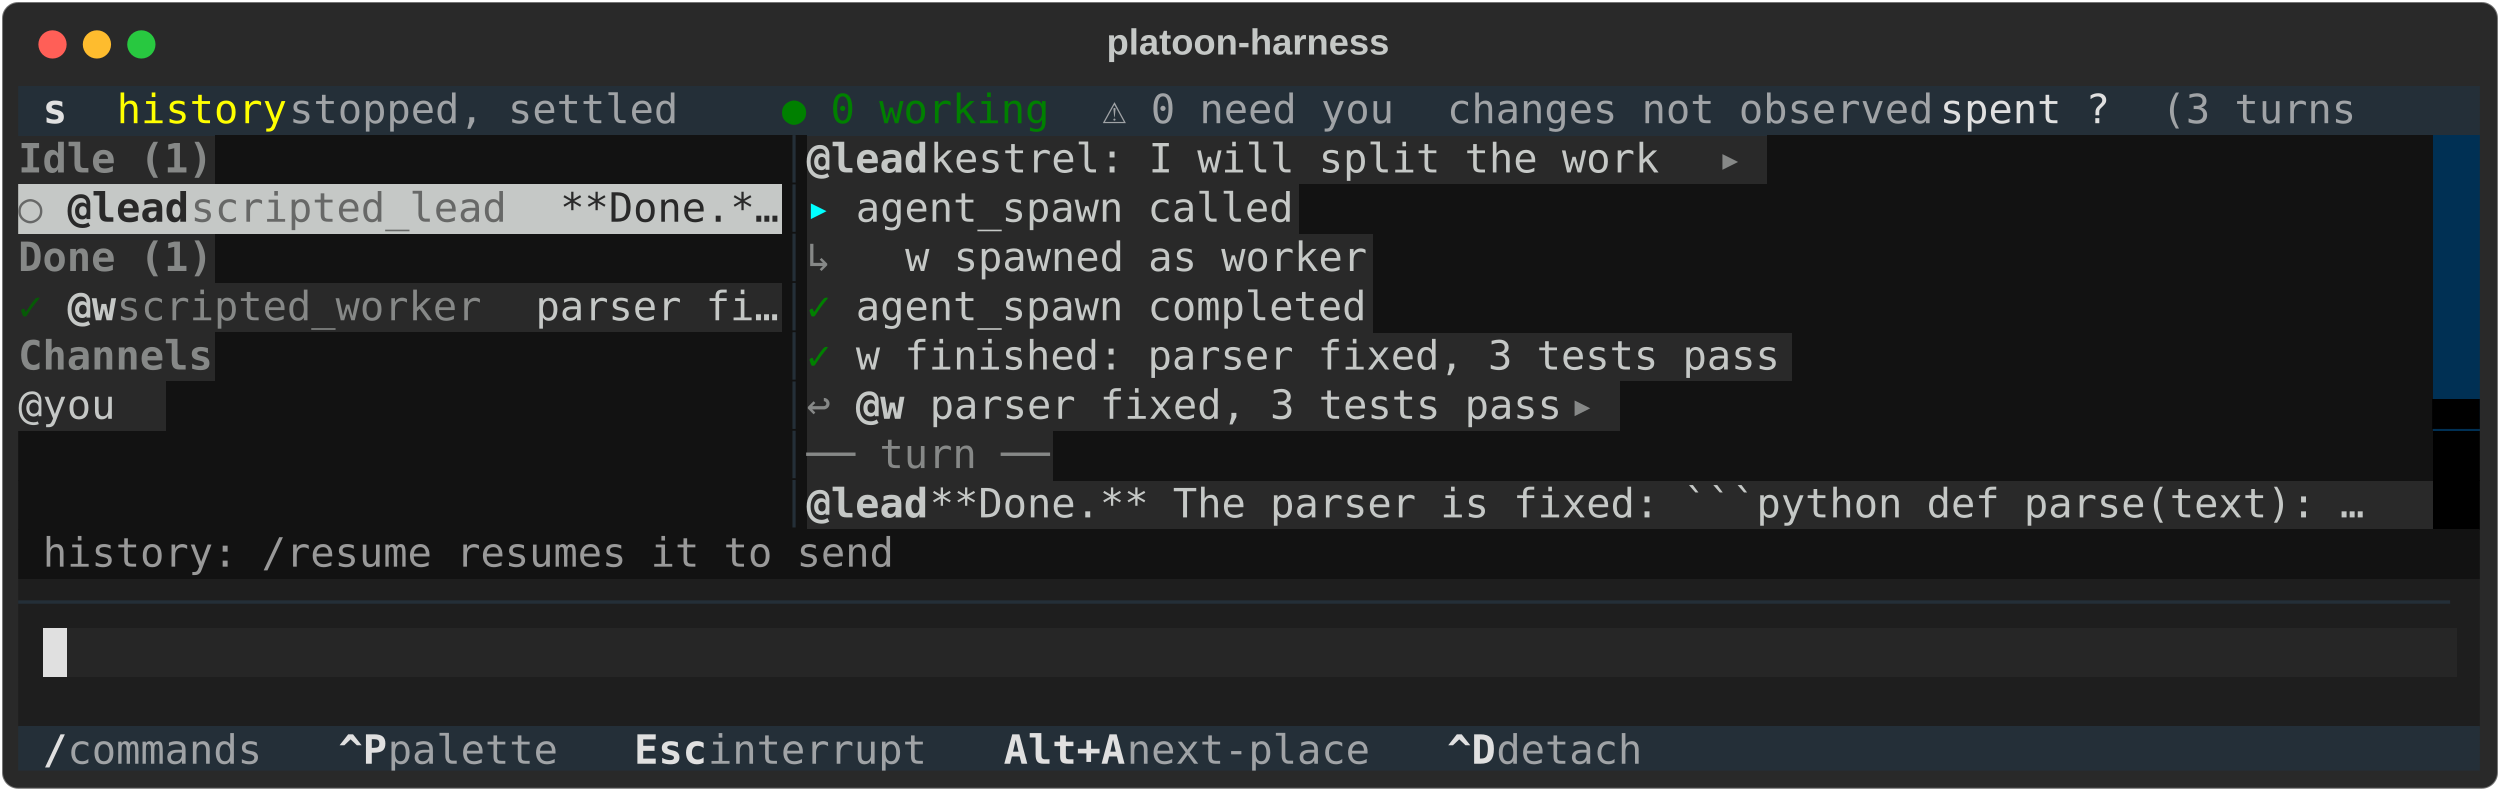
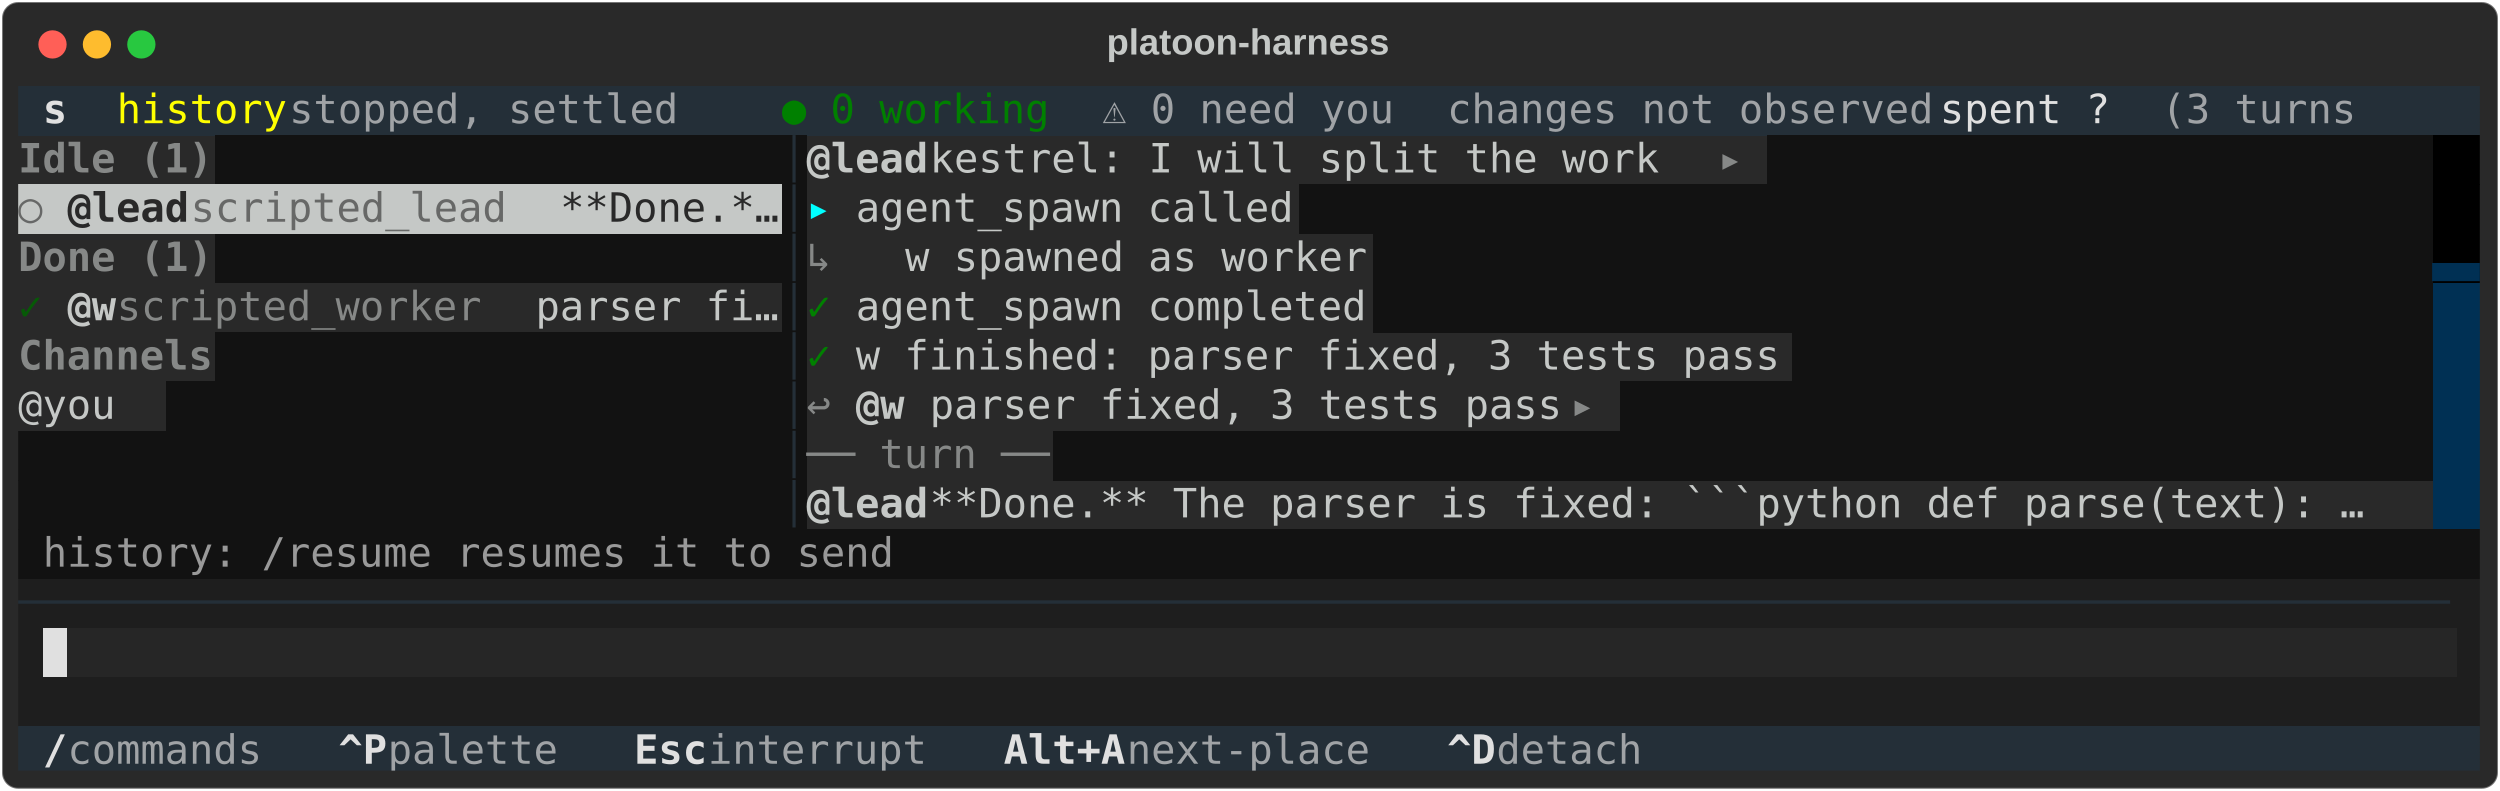
<svg xmlns="http://www.w3.org/2000/svg" class="rich-terminal" viewBox="0 0 1238 391.6">
  <style>

    @font-face {
        font-family: "Fira Code";
        src: local("FiraCode-Regular"),
                url("https://cdnjs.cloudflare.com/ajax/libs/firacode/6.2.0/woff2/FiraCode-Regular.woff2") format("woff2"),
                url("https://cdnjs.cloudflare.com/ajax/libs/firacode/6.2.0/woff/FiraCode-Regular.woff") format("woff");
        font-style: normal;
        font-weight: 400;
    }
    @font-face {
        font-family: "Fira Code";
        src: local("FiraCode-Bold"),
                url("https://cdnjs.cloudflare.com/ajax/libs/firacode/6.2.0/woff2/FiraCode-Bold.woff2") format("woff2"),
                url("https://cdnjs.cloudflare.com/ajax/libs/firacode/6.2.0/woff/FiraCode-Bold.woff") format("woff");
        font-style: bold;
        font-weight: 700;
    }

-     .terminal-206812773-matrix {
+     .terminal-2359800124-matrix {
        font-family: Fira Code, monospace;
        font-size: 20px;
        line-height: 24.4px;
        font-variant-east-asian: full-width;
    }

-     .terminal-206812773-title {
+     .terminal-2359800124-title {
        font-size: 18px;
        font-weight: bold;
        font-family: arial;
    }

-     .terminal-206812773-r1 { fill: #c5c8c6 }
- .terminal-206812773-r2 { fill: #e0e0e0;font-weight: bold }
- .terminal-206812773-r3 { fill: #e0e0e0 }
- .terminal-206812773-r4 { fill: #ffff00 }
- .terminal-206812773-r5 { fill: #a0a3a6 }
- .terminal-206812773-r6 { fill: #008000 }
- .terminal-206812773-r7 { fill: #868887;font-weight: bold }
- .terminal-206812773-r8 { fill: #242f38 }
- .terminal-206812773-r9 { fill: #c5c8c6;font-weight: bold }
- .terminal-206812773-r10 { fill: #868887 }
- .terminal-206812773-r11 { fill: #121212 }
- .terminal-206812773-r12 { fill: #676867 }
- .terminal-206812773-r13 { fill: #292929;font-weight: bold }
- .terminal-206812773-r14 { fill: #292929 }
- .terminal-206812773-r15 { fill: #00ffff }
- .terminal-206812773-r16 { fill: #065a06 }
- .terminal-206812773-r17 { fill: #000000 }
- .terminal-206812773-r18 { fill: #999999 }
+     .terminal-2359800124-r1 { fill: #c5c8c6 }
+ .terminal-2359800124-r2 { fill: #e0e0e0;font-weight: bold }
+ .terminal-2359800124-r3 { fill: #e0e0e0 }
+ .terminal-2359800124-r4 { fill: #ffff00 }
+ .terminal-2359800124-r5 { fill: #a0a3a6 }
+ .terminal-2359800124-r6 { fill: #008000 }
+ .terminal-2359800124-r7 { fill: #868887;font-weight: bold }
+ .terminal-2359800124-r8 { fill: #242f38 }
+ .terminal-2359800124-r9 { fill: #c5c8c6;font-weight: bold }
+ .terminal-2359800124-r10 { fill: #868887 }
+ .terminal-2359800124-r11 { fill: #676867 }
+ .terminal-2359800124-r12 { fill: #292929;font-weight: bold }
+ .terminal-2359800124-r13 { fill: #292929 }
+ .terminal-2359800124-r14 { fill: #00ffff }
+ .terminal-2359800124-r15 { fill: #003054 }
+ .terminal-2359800124-r16 { fill: #065a06 }
+ .terminal-2359800124-r17 { fill: #121212 }
+ .terminal-2359800124-r18 { fill: #999999 }
    </style>
  <defs>
-     <clipPath id="terminal-206812773-clip-terminal">
+     <clipPath id="terminal-2359800124-clip-terminal">
      <rect x="0" y="0" width="1219.0" height="340.6" />
    </clipPath>
-     <clipPath id="terminal-206812773-line-0">
+     <clipPath id="terminal-2359800124-line-0">
      <rect x="0" y="1.5" width="1220" height="24.65" />
    </clipPath>
-     <clipPath id="terminal-206812773-line-1">
+     <clipPath id="terminal-2359800124-line-1">
      <rect x="0" y="25.9" width="1220" height="24.65" />
    </clipPath>
-     <clipPath id="terminal-206812773-line-2">
+     <clipPath id="terminal-2359800124-line-2">
      <rect x="0" y="50.3" width="1220" height="24.65" />
    </clipPath>
-     <clipPath id="terminal-206812773-line-3">
+     <clipPath id="terminal-2359800124-line-3">
      <rect x="0" y="74.7" width="1220" height="24.65" />
    </clipPath>
-     <clipPath id="terminal-206812773-line-4">
+     <clipPath id="terminal-2359800124-line-4">
      <rect x="0" y="99.1" width="1220" height="24.65" />
    </clipPath>
-     <clipPath id="terminal-206812773-line-5">
+     <clipPath id="terminal-2359800124-line-5">
      <rect x="0" y="123.5" width="1220" height="24.65" />
    </clipPath>
-     <clipPath id="terminal-206812773-line-6">
+     <clipPath id="terminal-2359800124-line-6">
      <rect x="0" y="147.9" width="1220" height="24.65" />
    </clipPath>
-     <clipPath id="terminal-206812773-line-7">
+     <clipPath id="terminal-2359800124-line-7">
      <rect x="0" y="172.3" width="1220" height="24.65" />
    </clipPath>
-     <clipPath id="terminal-206812773-line-8">
+     <clipPath id="terminal-2359800124-line-8">
      <rect x="0" y="196.7" width="1220" height="24.65" />
    </clipPath>
-     <clipPath id="terminal-206812773-line-9">
+     <clipPath id="terminal-2359800124-line-9">
      <rect x="0" y="221.1" width="1220" height="24.65" />
    </clipPath>
-     <clipPath id="terminal-206812773-line-10">
+     <clipPath id="terminal-2359800124-line-10">
      <rect x="0" y="245.5" width="1220" height="24.65" />
    </clipPath>
-     <clipPath id="terminal-206812773-line-11">
+     <clipPath id="terminal-2359800124-line-11">
      <rect x="0" y="269.9" width="1220" height="24.65" />
    </clipPath>
-     <clipPath id="terminal-206812773-line-12">
+     <clipPath id="terminal-2359800124-line-12">
      <rect x="0" y="294.3" width="1220" height="24.65" />
    </clipPath>
  </defs>
  <rect fill="#292929" stroke="rgba(255,255,255,0.35)" stroke-width="1" x="1" y="1" width="1236" height="389.6" rx="8" />
-   <text class="terminal-206812773-title" fill="#c5c8c6" text-anchor="middle" x="618" y="27">platoon-harness</text>
+   <text class="terminal-2359800124-title" fill="#c5c8c6" text-anchor="middle" x="618" y="27">platoon-harness</text>
  <g transform="translate(26,22)">
    <circle cx="0" cy="0" r="7" fill="#ff5f57" />
    <circle cx="22" cy="0" r="7" fill="#febc2e" />
    <circle cx="44" cy="0" r="7" fill="#28c840" />
  </g>
-   <g transform="translate(9, 41)" clip-path="url(#terminal-206812773-clip-terminal)">
+   <g transform="translate(9, 41)" clip-path="url(#terminal-2359800124-clip-terminal)">
    <rect fill="#242f38" x="0" y="1.5" width="12.2" height="24.65" shape-rendering="crispEdges" />
    <rect fill="#242f38" x="12.2" y="1.5" width="12.2" height="24.65" shape-rendering="crispEdges" />
    <rect fill="#242f38" x="24.4" y="1.5" width="24.4" height="24.65" shape-rendering="crispEdges" />
    <rect fill="#242f38" x="48.8" y="1.5" width="85.4" height="24.65" shape-rendering="crispEdges" />
    <rect fill="#242f38" x="134.2" y="1.5" width="244" height="24.65" shape-rendering="crispEdges" />
    <rect fill="#242f38" x="378.2" y="1.5" width="158.6" height="24.65" shape-rendering="crispEdges" />
    <rect fill="#242f38" x="536.8" y="1.5" width="170.8" height="24.65" shape-rendering="crispEdges" />
    <rect fill="#242f38" x="707.6" y="1.5" width="244" height="24.65" shape-rendering="crispEdges" />
    <rect fill="#242f38" x="951.6" y="1.5" width="109.8" height="24.65" shape-rendering="crispEdges" />
    <rect fill="#242f38" x="1061.4" y="1.5" width="109.8" height="24.65" shape-rendering="crispEdges" />
    <rect fill="#242f38" x="1171.2" y="1.5" width="48.8" height="24.65" shape-rendering="crispEdges" />
    <rect fill="#121212" x="97.6" y="25.9" width="280.6" height="24.65" shape-rendering="crispEdges" />
    <rect fill="#121212" x="378.2" y="25.9" width="12.2" height="24.65" shape-rendering="crispEdges" />
    <rect fill="#121212" x="866.2" y="25.9" width="329.4" height="24.65" shape-rendering="crispEdges" />
-     <rect fill="#003054" x="1195.6" y="25.9" width="24.4" height="24.65" shape-rendering="crispEdges" />
+     <rect fill="#000000" x="1195.6" y="25.9" width="24.4" height="24.65" shape-rendering="crispEdges" />
    <rect fill="#c5c8c6" x="0" y="50.3" width="24.4" height="24.65" shape-rendering="crispEdges" />
    <rect fill="#c5c8c6" x="24.4" y="50.3" width="61" height="24.65" shape-rendering="crispEdges" />
    <rect fill="#c5c8c6" x="85.4" y="50.3" width="183" height="24.65" shape-rendering="crispEdges" />
    <rect fill="#c5c8c6" x="268.4" y="50.3" width="109.8" height="24.65" shape-rendering="crispEdges" />
    <rect fill="#121212" x="378.2" y="50.3" width="12.2" height="24.65" shape-rendering="crispEdges" />
    <rect fill="#121212" x="634.4" y="50.3" width="561.2" height="24.65" shape-rendering="crispEdges" />
-     <rect fill="#003054" x="1195.6" y="50.3" width="24.4" height="24.65" shape-rendering="crispEdges" />
+     <rect fill="#000000" x="1195.6" y="50.3" width="24.4" height="24.65" shape-rendering="crispEdges" />
    <rect fill="#121212" x="97.6" y="74.7" width="280.6" height="24.65" shape-rendering="crispEdges" />
    <rect fill="#121212" x="378.2" y="74.7" width="12.2" height="24.65" shape-rendering="crispEdges" />
    <rect fill="#121212" x="671" y="74.7" width="524.6" height="24.65" shape-rendering="crispEdges" />
-     <rect fill="#003054" x="1195.6" y="74.7" width="24.4" height="24.65" shape-rendering="crispEdges" />
+     <rect fill="#000000" x="1195.6" y="74.7" width="24.4" height="24.65" shape-rendering="crispEdges" />
    <rect fill="#121212" x="378.2" y="99.1" width="12.2" height="24.65" shape-rendering="crispEdges" />
    <rect fill="#121212" x="671" y="99.1" width="524.6" height="24.65" shape-rendering="crispEdges" />
    <rect fill="#003054" x="1195.6" y="99.1" width="24.4" height="24.65" shape-rendering="crispEdges" />
    <rect fill="#121212" x="97.6" y="123.5" width="280.6" height="24.65" shape-rendering="crispEdges" />
    <rect fill="#121212" x="378.2" y="123.5" width="12.2" height="24.65" shape-rendering="crispEdges" />
    <rect fill="#121212" x="878.4" y="123.5" width="317.2" height="24.65" shape-rendering="crispEdges" />
    <rect fill="#003054" x="1195.6" y="123.5" width="24.4" height="24.65" shape-rendering="crispEdges" />
    <rect fill="#121212" x="73.2" y="147.9" width="305" height="24.65" shape-rendering="crispEdges" />
    <rect fill="#121212" x="378.2" y="147.9" width="12.2" height="24.65" shape-rendering="crispEdges" />
    <rect fill="#121212" x="793" y="147.9" width="402.6" height="24.65" shape-rendering="crispEdges" />
    <rect fill="#003054" x="1195.6" y="147.9" width="24.4" height="24.65" shape-rendering="crispEdges" />
    <rect fill="#121212" x="0" y="172.3" width="378.2" height="24.65" shape-rendering="crispEdges" />
    <rect fill="#121212" x="378.2" y="172.3" width="12.2" height="24.65" shape-rendering="crispEdges" />
    <rect fill="#121212" x="512.4" y="172.3" width="683.2" height="24.65" shape-rendering="crispEdges" />
-     <rect fill="#000000" x="1195.6" y="172.3" width="24.4" height="24.65" shape-rendering="crispEdges" />
+     <rect fill="#003054" x="1195.6" y="172.3" width="24.4" height="24.65" shape-rendering="crispEdges" />
    <rect fill="#121212" x="0" y="196.7" width="378.2" height="24.65" shape-rendering="crispEdges" />
    <rect fill="#121212" x="378.2" y="196.7" width="12.2" height="24.65" shape-rendering="crispEdges" />
-     <rect fill="#000000" x="1195.6" y="196.7" width="24.4" height="24.65" shape-rendering="crispEdges" />
+     <rect fill="#003054" x="1195.6" y="196.7" width="24.4" height="24.65" shape-rendering="crispEdges" />
    <rect fill="#121212" x="0" y="221.1" width="12.2" height="24.65" shape-rendering="crispEdges" />
    <rect fill="#121212" x="12.2" y="221.1" width="427" height="24.65" shape-rendering="crispEdges" />
    <rect fill="#121212" x="439.2" y="221.1" width="780.8" height="24.65" shape-rendering="crispEdges" />
    <rect fill="#1e1e1e" x="0" y="245.5" width="1220" height="24.65" shape-rendering="crispEdges" />
    <rect fill="#1e1e1e" x="0" y="269.9" width="12.2" height="24.65" shape-rendering="crispEdges" />
    <rect fill="#e0e0e0" x="12.2" y="269.9" width="12.2" height="24.65" shape-rendering="crispEdges" />
    <rect fill="#262626" x="24.4" y="269.9" width="1183.4" height="24.65" shape-rendering="crispEdges" />
    <rect fill="#1e1e1e" x="1207.8" y="269.9" width="12.2" height="24.65" shape-rendering="crispEdges" />
    <rect fill="#1e1e1e" x="0" y="294.3" width="12.2" height="24.65" shape-rendering="crispEdges" />
    <rect fill="#1e1e1e" x="12.2" y="294.3" width="1195.6" height="24.65" shape-rendering="crispEdges" />
    <rect fill="#1e1e1e" x="1207.8" y="294.3" width="12.2" height="24.65" shape-rendering="crispEdges" />
    <rect fill="#242f38" x="0" y="318.7" width="12.2" height="24.65" shape-rendering="crispEdges" />
    <rect fill="#242f38" x="12.2" y="318.7" width="12.2" height="24.65" shape-rendering="crispEdges" />
    <rect fill="#242f38" x="24.4" y="318.7" width="109.8" height="24.65" shape-rendering="crispEdges" />
    <rect fill="#242f38" x="134.2" y="318.7" width="24.4" height="24.65" shape-rendering="crispEdges" />
    <rect fill="#242f38" x="158.6" y="318.7" width="24.4" height="24.65" shape-rendering="crispEdges" />
    <rect fill="#242f38" x="183" y="318.7" width="97.6" height="24.65" shape-rendering="crispEdges" />
    <rect fill="#242f38" x="280.6" y="318.7" width="24.4" height="24.65" shape-rendering="crispEdges" />
    <rect fill="#242f38" x="305" y="318.7" width="36.6" height="24.65" shape-rendering="crispEdges" />
    <rect fill="#242f38" x="341.6" y="318.7" width="122" height="24.65" shape-rendering="crispEdges" />
    <rect fill="#242f38" x="463.6" y="318.7" width="24.4" height="24.65" shape-rendering="crispEdges" />
    <rect fill="#242f38" x="488" y="318.7" width="61" height="24.65" shape-rendering="crispEdges" />
    <rect fill="#242f38" x="549" y="318.7" width="134.2" height="24.65" shape-rendering="crispEdges" />
    <rect fill="#242f38" x="683.2" y="318.7" width="24.4" height="24.65" shape-rendering="crispEdges" />
    <rect fill="#242f38" x="707.6" y="318.7" width="24.4" height="24.65" shape-rendering="crispEdges" />
    <rect fill="#242f38" x="732" y="318.7" width="85.4" height="24.65" shape-rendering="crispEdges" />
    <rect fill="#242f38" x="817.4" y="318.7" width="24.4" height="24.65" shape-rendering="crispEdges" />
    <rect fill="#242f38" x="841.8" y="318.7" width="378.2" height="24.65" shape-rendering="crispEdges" />
-     <g class="terminal-206812773-matrix">
-       <text class="terminal-206812773-r2" x="12.2" y="20" textLength="12.2" clip-path="url(#terminal-206812773-line-0)">s</text>
-       <text class="terminal-206812773-r4" x="48.8" y="20" textLength="85.4" clip-path="url(#terminal-206812773-line-0)">history</text>
-       <text class="terminal-206812773-r5" x="134.2" y="20" textLength="244" clip-path="url(#terminal-206812773-line-0)"> stopped, settled   </text>
-       <text class="terminal-206812773-r6" x="378.2" y="20" textLength="158.6" clip-path="url(#terminal-206812773-line-0)">● 0 working  </text>
-       <text class="terminal-206812773-r5" x="536.8" y="20" textLength="170.8" clip-path="url(#terminal-206812773-line-0)">⚠ 0 need you  </text>
-       <text class="terminal-206812773-r5" x="707.6" y="20" textLength="244" clip-path="url(#terminal-206812773-line-0)">changes not observed</text>
-       <text class="terminal-206812773-r3" x="951.6" y="20" textLength="109.8" clip-path="url(#terminal-206812773-line-0)">  spent ?</text>
-       <text class="terminal-206812773-r5" x="1061.4" y="20" textLength="109.8" clip-path="url(#terminal-206812773-line-0)"> (3 turns</text>
-       <text class="terminal-206812773-r1" x="1220" y="20" textLength="12.2" clip-path="url(#terminal-206812773-line-0)">
- </text>
-       <text class="terminal-206812773-r7" x="0" y="44.4" textLength="97.6" clip-path="url(#terminal-206812773-line-1)">Idle (1)</text>
-       <text class="terminal-206812773-r8" x="378.2" y="44.4" textLength="12.2" clip-path="url(#terminal-206812773-line-1)">│</text>
-       <text class="terminal-206812773-r9" x="390.4" y="44.4" textLength="61" clip-path="url(#terminal-206812773-line-1)">@lead</text>
-       <text class="terminal-206812773-r1" x="451.4" y="44.4" textLength="390.4" clip-path="url(#terminal-206812773-line-1)">  kestrel: I will split the work</text>
-       <text class="terminal-206812773-r10" x="841.8" y="44.4" textLength="24.4" clip-path="url(#terminal-206812773-line-1)"> ▸</text>
-       <text class="terminal-206812773-r1" x="1220" y="44.4" textLength="12.2" clip-path="url(#terminal-206812773-line-1)">
- </text>
-       <text class="terminal-206812773-r12" x="0" y="68.8" textLength="24.4" clip-path="url(#terminal-206812773-line-2)">○ </text>
-       <text class="terminal-206812773-r13" x="24.4" y="68.8" textLength="61" clip-path="url(#terminal-206812773-line-2)">@lead</text>
-       <text class="terminal-206812773-r12" x="85.4" y="68.8" textLength="183" clip-path="url(#terminal-206812773-line-2)"> scripted_lead </text>
-       <text class="terminal-206812773-r14" x="268.4" y="68.8" textLength="109.8" clip-path="url(#terminal-206812773-line-2)">**Done.*…</text>
-       <text class="terminal-206812773-r8" x="378.2" y="68.8" textLength="12.2" clip-path="url(#terminal-206812773-line-2)">│</text>
-       <text class="terminal-206812773-r15" x="390.4" y="68.8" textLength="24.4" clip-path="url(#terminal-206812773-line-2)">▸ </text>
-       <text class="terminal-206812773-r1" x="414.8" y="68.8" textLength="219.6" clip-path="url(#terminal-206812773-line-2)">agent_spawn called</text>
-       <text class="terminal-206812773-r1" x="1220" y="68.8" textLength="12.2" clip-path="url(#terminal-206812773-line-2)">
- </text>
-       <text class="terminal-206812773-r7" x="0" y="93.2" textLength="97.6" clip-path="url(#terminal-206812773-line-3)">Done (1)</text>
-       <text class="terminal-206812773-r8" x="378.2" y="93.2" textLength="12.2" clip-path="url(#terminal-206812773-line-3)">│</text>
-       <text class="terminal-206812773-r10" x="390.4" y="93.2" textLength="48.8" clip-path="url(#terminal-206812773-line-3)">  ↳ </text>
-       <text class="terminal-206812773-r1" x="439.2" y="93.2" textLength="231.8" clip-path="url(#terminal-206812773-line-3)">w spawned as worker</text>
-       <text class="terminal-206812773-r1" x="1220" y="93.2" textLength="12.2" clip-path="url(#terminal-206812773-line-3)">
- </text>
-       <text class="terminal-206812773-r16" x="0" y="117.6" textLength="24.4" clip-path="url(#terminal-206812773-line-4)">✓ </text>
-       <text class="terminal-206812773-r9" x="24.4" y="117.6" textLength="24.4" clip-path="url(#terminal-206812773-line-4)">@w</text>
-       <text class="terminal-206812773-r10" x="48.8" y="117.6" textLength="207.4" clip-path="url(#terminal-206812773-line-4)"> scripted_worker </text>
-       <text class="terminal-206812773-r1" x="256.2" y="117.6" textLength="122" clip-path="url(#terminal-206812773-line-4)">parser fi…</text>
-       <text class="terminal-206812773-r8" x="378.2" y="117.6" textLength="12.2" clip-path="url(#terminal-206812773-line-4)">│</text>
-       <text class="terminal-206812773-r6" x="390.4" y="117.6" textLength="24.4" clip-path="url(#terminal-206812773-line-4)">✓ </text>
-       <text class="terminal-206812773-r1" x="414.8" y="117.6" textLength="256.2" clip-path="url(#terminal-206812773-line-4)">agent_spawn completed</text>
-       <text class="terminal-206812773-r1" x="1220" y="117.6" textLength="12.2" clip-path="url(#terminal-206812773-line-4)">
- </text>
-       <text class="terminal-206812773-r7" x="0" y="142" textLength="97.6" clip-path="url(#terminal-206812773-line-5)">Channels</text>
-       <text class="terminal-206812773-r8" x="378.2" y="142" textLength="12.2" clip-path="url(#terminal-206812773-line-5)">│</text>
-       <text class="terminal-206812773-r6" x="390.4" y="142" textLength="24.4" clip-path="url(#terminal-206812773-line-5)">✓ </text>
-       <text class="terminal-206812773-r1" x="414.8" y="142" textLength="463.6" clip-path="url(#terminal-206812773-line-5)">w finished: parser fixed, 3 tests pass</text>
-       <text class="terminal-206812773-r1" x="1220" y="142" textLength="12.2" clip-path="url(#terminal-206812773-line-5)">
- </text>
-       <text class="terminal-206812773-r1" x="0" y="166.4" textLength="48.8" clip-path="url(#terminal-206812773-line-6)">@you</text>
-       <text class="terminal-206812773-r8" x="378.2" y="166.4" textLength="12.2" clip-path="url(#terminal-206812773-line-6)">│</text>
-       <text class="terminal-206812773-r10" x="390.4" y="166.4" textLength="24.4" clip-path="url(#terminal-206812773-line-6)">↩ </text>
-       <text class="terminal-206812773-r9" x="414.8" y="166.4" textLength="36.6" clip-path="url(#terminal-206812773-line-6)">@w </text>
-       <text class="terminal-206812773-r1" x="451.4" y="166.4" textLength="317.2" clip-path="url(#terminal-206812773-line-6)">parser fixed, 3 tests pass</text>
-       <text class="terminal-206812773-r10" x="768.6" y="166.4" textLength="24.4" clip-path="url(#terminal-206812773-line-6)"> ▸</text>
-       <text class="terminal-206812773-r17" x="1195.6" y="166.4" textLength="24.4" clip-path="url(#terminal-206812773-line-6)">▅▅</text>
-       <text class="terminal-206812773-r1" x="1220" y="166.4" textLength="12.2" clip-path="url(#terminal-206812773-line-6)">
- </text>
-       <text class="terminal-206812773-r8" x="378.2" y="190.8" textLength="12.2" clip-path="url(#terminal-206812773-line-7)">│</text>
-       <text class="terminal-206812773-r10" x="390.4" y="190.8" textLength="122" clip-path="url(#terminal-206812773-line-7)">── turn ──</text>
-       <text class="terminal-206812773-r1" x="1220" y="190.8" textLength="12.2" clip-path="url(#terminal-206812773-line-7)">
- </text>
-       <text class="terminal-206812773-r8" x="378.2" y="215.2" textLength="12.2" clip-path="url(#terminal-206812773-line-8)">│</text>
-       <text class="terminal-206812773-r9" x="390.4" y="215.2" textLength="61" clip-path="url(#terminal-206812773-line-8)">@lead</text>
-       <text class="terminal-206812773-r1" x="451.4" y="215.2" textLength="744.2" clip-path="url(#terminal-206812773-line-8)">  **Done.** The parser is fixed: ```python def parse(text): …</text>
-       <text class="terminal-206812773-r1" x="1220" y="215.2" textLength="12.2" clip-path="url(#terminal-206812773-line-8)">
- </text>
-       <text class="terminal-206812773-r18" x="12.2" y="239.6" textLength="427" clip-path="url(#terminal-206812773-line-9)">history: /resume resumes it to send</text>
-       <text class="terminal-206812773-r1" x="1220" y="239.6" textLength="12.2" clip-path="url(#terminal-206812773-line-9)">
- </text>
-       <text class="terminal-206812773-r8" x="0" y="264" textLength="1220" clip-path="url(#terminal-206812773-line-10)">────────────────────────────────────────────────────────────────────────────────────────────────────</text>
-       <text class="terminal-206812773-r1" x="1220" y="264" textLength="12.2" clip-path="url(#terminal-206812773-line-10)">
- </text>
-       <text class="terminal-206812773-r1" x="1220" y="288.4" textLength="12.2" clip-path="url(#terminal-206812773-line-11)">
- </text>
-       <text class="terminal-206812773-r1" x="1220" y="312.8" textLength="12.2" clip-path="url(#terminal-206812773-line-12)">
- </text>
-       <text class="terminal-206812773-r2" x="12.2" y="337.2" textLength="12.2" clip-path="url(#terminal-206812773-line-13)">/</text>
-       <text class="terminal-206812773-r5" x="24.4" y="337.2" textLength="109.8" clip-path="url(#terminal-206812773-line-13)"> commands</text>
-       <text class="terminal-206812773-r2" x="158.6" y="337.2" textLength="24.4" clip-path="url(#terminal-206812773-line-13)">^P</text>
-       <text class="terminal-206812773-r5" x="183" y="337.2" textLength="97.6" clip-path="url(#terminal-206812773-line-13)"> palette</text>
-       <text class="terminal-206812773-r2" x="305" y="337.2" textLength="36.6" clip-path="url(#terminal-206812773-line-13)">Esc</text>
-       <text class="terminal-206812773-r5" x="341.6" y="337.2" textLength="122" clip-path="url(#terminal-206812773-line-13)"> interrupt</text>
-       <text class="terminal-206812773-r2" x="488" y="337.2" textLength="61" clip-path="url(#terminal-206812773-line-13)">Alt+A</text>
-       <text class="terminal-206812773-r5" x="549" y="337.2" textLength="134.2" clip-path="url(#terminal-206812773-line-13)"> next-place</text>
-       <text class="terminal-206812773-r2" x="707.6" y="337.2" textLength="24.4" clip-path="url(#terminal-206812773-line-13)">^D</text>
-       <text class="terminal-206812773-r5" x="732" y="337.2" textLength="85.4" clip-path="url(#terminal-206812773-line-13)"> detach</text>
+     <g class="terminal-2359800124-matrix">
+       <text class="terminal-2359800124-r2" x="12.2" y="20" textLength="12.2" clip-path="url(#terminal-2359800124-line-0)">s</text>
+       <text class="terminal-2359800124-r4" x="48.8" y="20" textLength="85.4" clip-path="url(#terminal-2359800124-line-0)">history</text>
+       <text class="terminal-2359800124-r5" x="134.2" y="20" textLength="244" clip-path="url(#terminal-2359800124-line-0)"> stopped, settled   </text>
+       <text class="terminal-2359800124-r6" x="378.2" y="20" textLength="158.6" clip-path="url(#terminal-2359800124-line-0)">● 0 working  </text>
+       <text class="terminal-2359800124-r5" x="536.8" y="20" textLength="170.8" clip-path="url(#terminal-2359800124-line-0)">⚠ 0 need you  </text>
+       <text class="terminal-2359800124-r5" x="707.6" y="20" textLength="244" clip-path="url(#terminal-2359800124-line-0)">changes not observed</text>
+       <text class="terminal-2359800124-r3" x="951.6" y="20" textLength="109.8" clip-path="url(#terminal-2359800124-line-0)">  spent ?</text>
+       <text class="terminal-2359800124-r5" x="1061.4" y="20" textLength="109.8" clip-path="url(#terminal-2359800124-line-0)"> (3 turns</text>
+       <text class="terminal-2359800124-r1" x="1220" y="20" textLength="12.2" clip-path="url(#terminal-2359800124-line-0)">
+ </text>
+       <text class="terminal-2359800124-r7" x="0" y="44.4" textLength="97.6" clip-path="url(#terminal-2359800124-line-1)">Idle (1)</text>
+       <text class="terminal-2359800124-r8" x="378.2" y="44.4" textLength="12.2" clip-path="url(#terminal-2359800124-line-1)">│</text>
+       <text class="terminal-2359800124-r9" x="390.4" y="44.4" textLength="61" clip-path="url(#terminal-2359800124-line-1)">@lead</text>
+       <text class="terminal-2359800124-r1" x="451.4" y="44.4" textLength="390.4" clip-path="url(#terminal-2359800124-line-1)">  kestrel: I will split the work</text>
+       <text class="terminal-2359800124-r10" x="841.8" y="44.4" textLength="24.4" clip-path="url(#terminal-2359800124-line-1)"> ▸</text>
+       <text class="terminal-2359800124-r1" x="1220" y="44.4" textLength="12.2" clip-path="url(#terminal-2359800124-line-1)">
+ </text>
+       <text class="terminal-2359800124-r11" x="0" y="68.8" textLength="24.4" clip-path="url(#terminal-2359800124-line-2)">○ </text>
+       <text class="terminal-2359800124-r12" x="24.4" y="68.8" textLength="61" clip-path="url(#terminal-2359800124-line-2)">@lead</text>
+       <text class="terminal-2359800124-r11" x="85.4" y="68.8" textLength="183" clip-path="url(#terminal-2359800124-line-2)"> scripted_lead </text>
+       <text class="terminal-2359800124-r13" x="268.4" y="68.8" textLength="109.8" clip-path="url(#terminal-2359800124-line-2)">**Done.*…</text>
+       <text class="terminal-2359800124-r8" x="378.2" y="68.8" textLength="12.2" clip-path="url(#terminal-2359800124-line-2)">│</text>
+       <text class="terminal-2359800124-r14" x="390.4" y="68.8" textLength="24.4" clip-path="url(#terminal-2359800124-line-2)">▸ </text>
+       <text class="terminal-2359800124-r1" x="414.8" y="68.8" textLength="219.6" clip-path="url(#terminal-2359800124-line-2)">agent_spawn called</text>
+       <text class="terminal-2359800124-r1" x="1220" y="68.8" textLength="12.2" clip-path="url(#terminal-2359800124-line-2)">
+ </text>
+       <text class="terminal-2359800124-r7" x="0" y="93.2" textLength="97.6" clip-path="url(#terminal-2359800124-line-3)">Done (1)</text>
+       <text class="terminal-2359800124-r8" x="378.2" y="93.2" textLength="12.2" clip-path="url(#terminal-2359800124-line-3)">│</text>
+       <text class="terminal-2359800124-r10" x="390.4" y="93.2" textLength="48.8" clip-path="url(#terminal-2359800124-line-3)">  ↳ </text>
+       <text class="terminal-2359800124-r1" x="439.2" y="93.2" textLength="231.8" clip-path="url(#terminal-2359800124-line-3)">w spawned as worker</text>
+       <text class="terminal-2359800124-r15" x="1195.6" y="93.2" textLength="24.4" clip-path="url(#terminal-2359800124-line-3)">▃▃</text>
+       <text class="terminal-2359800124-r1" x="1220" y="93.2" textLength="12.2" clip-path="url(#terminal-2359800124-line-3)">
+ </text>
+       <text class="terminal-2359800124-r16" x="0" y="117.6" textLength="24.4" clip-path="url(#terminal-2359800124-line-4)">✓ </text>
+       <text class="terminal-2359800124-r9" x="24.4" y="117.6" textLength="24.4" clip-path="url(#terminal-2359800124-line-4)">@w</text>
+       <text class="terminal-2359800124-r10" x="48.8" y="117.6" textLength="207.4" clip-path="url(#terminal-2359800124-line-4)"> scripted_worker </text>
+       <text class="terminal-2359800124-r1" x="256.2" y="117.6" textLength="122" clip-path="url(#terminal-2359800124-line-4)">parser fi…</text>
+       <text class="terminal-2359800124-r8" x="378.2" y="117.6" textLength="12.2" clip-path="url(#terminal-2359800124-line-4)">│</text>
+       <text class="terminal-2359800124-r6" x="390.4" y="117.6" textLength="24.4" clip-path="url(#terminal-2359800124-line-4)">✓ </text>
+       <text class="terminal-2359800124-r1" x="414.8" y="117.6" textLength="256.2" clip-path="url(#terminal-2359800124-line-4)">agent_spawn completed</text>
+       <text class="terminal-2359800124-r1" x="1220" y="117.6" textLength="12.2" clip-path="url(#terminal-2359800124-line-4)">
+ </text>
+       <text class="terminal-2359800124-r7" x="0" y="142" textLength="97.6" clip-path="url(#terminal-2359800124-line-5)">Channels</text>
+       <text class="terminal-2359800124-r8" x="378.2" y="142" textLength="12.2" clip-path="url(#terminal-2359800124-line-5)">│</text>
+       <text class="terminal-2359800124-r6" x="390.4" y="142" textLength="24.4" clip-path="url(#terminal-2359800124-line-5)">✓ </text>
+       <text class="terminal-2359800124-r1" x="414.8" y="142" textLength="463.6" clip-path="url(#terminal-2359800124-line-5)">w finished: parser fixed, 3 tests pass</text>
+       <text class="terminal-2359800124-r1" x="1220" y="142" textLength="12.2" clip-path="url(#terminal-2359800124-line-5)">
+ </text>
+       <text class="terminal-2359800124-r1" x="0" y="166.4" textLength="48.8" clip-path="url(#terminal-2359800124-line-6)">@you</text>
+       <text class="terminal-2359800124-r8" x="378.2" y="166.4" textLength="12.2" clip-path="url(#terminal-2359800124-line-6)">│</text>
+       <text class="terminal-2359800124-r10" x="390.4" y="166.4" textLength="24.4" clip-path="url(#terminal-2359800124-line-6)">↩ </text>
+       <text class="terminal-2359800124-r9" x="414.8" y="166.4" textLength="36.6" clip-path="url(#terminal-2359800124-line-6)">@w </text>
+       <text class="terminal-2359800124-r1" x="451.4" y="166.4" textLength="317.2" clip-path="url(#terminal-2359800124-line-6)">parser fixed, 3 tests pass</text>
+       <text class="terminal-2359800124-r10" x="768.6" y="166.4" textLength="24.4" clip-path="url(#terminal-2359800124-line-6)"> ▸</text>
+       <text class="terminal-2359800124-r1" x="1220" y="166.4" textLength="12.2" clip-path="url(#terminal-2359800124-line-6)">
+ </text>
+       <text class="terminal-2359800124-r8" x="378.2" y="190.8" textLength="12.2" clip-path="url(#terminal-2359800124-line-7)">│</text>
+       <text class="terminal-2359800124-r10" x="390.4" y="190.8" textLength="122" clip-path="url(#terminal-2359800124-line-7)">── turn ──</text>
+       <text class="terminal-2359800124-r1" x="1220" y="190.8" textLength="12.2" clip-path="url(#terminal-2359800124-line-7)">
+ </text>
+       <text class="terminal-2359800124-r8" x="378.2" y="215.2" textLength="12.2" clip-path="url(#terminal-2359800124-line-8)">│</text>
+       <text class="terminal-2359800124-r9" x="390.4" y="215.2" textLength="61" clip-path="url(#terminal-2359800124-line-8)">@lead</text>
+       <text class="terminal-2359800124-r1" x="451.4" y="215.2" textLength="744.2" clip-path="url(#terminal-2359800124-line-8)">  **Done.** The parser is fixed: ```python def parse(text): …</text>
+       <text class="terminal-2359800124-r1" x="1220" y="215.2" textLength="12.2" clip-path="url(#terminal-2359800124-line-8)">
+ </text>
+       <text class="terminal-2359800124-r18" x="12.2" y="239.6" textLength="427" clip-path="url(#terminal-2359800124-line-9)">history: /resume resumes it to send</text>
+       <text class="terminal-2359800124-r1" x="1220" y="239.6" textLength="12.2" clip-path="url(#terminal-2359800124-line-9)">
+ </text>
+       <text class="terminal-2359800124-r8" x="0" y="264" textLength="1220" clip-path="url(#terminal-2359800124-line-10)">────────────────────────────────────────────────────────────────────────────────────────────────────</text>
+       <text class="terminal-2359800124-r1" x="1220" y="264" textLength="12.2" clip-path="url(#terminal-2359800124-line-10)">
+ </text>
+       <text class="terminal-2359800124-r1" x="1220" y="288.4" textLength="12.2" clip-path="url(#terminal-2359800124-line-11)">
+ </text>
+       <text class="terminal-2359800124-r1" x="1220" y="312.8" textLength="12.2" clip-path="url(#terminal-2359800124-line-12)">
+ </text>
+       <text class="terminal-2359800124-r2" x="12.2" y="337.2" textLength="12.2" clip-path="url(#terminal-2359800124-line-13)">/</text>
+       <text class="terminal-2359800124-r5" x="24.4" y="337.2" textLength="109.8" clip-path="url(#terminal-2359800124-line-13)"> commands</text>
+       <text class="terminal-2359800124-r2" x="158.6" y="337.2" textLength="24.4" clip-path="url(#terminal-2359800124-line-13)">^P</text>
+       <text class="terminal-2359800124-r5" x="183" y="337.2" textLength="97.6" clip-path="url(#terminal-2359800124-line-13)"> palette</text>
+       <text class="terminal-2359800124-r2" x="305" y="337.2" textLength="36.6" clip-path="url(#terminal-2359800124-line-13)">Esc</text>
+       <text class="terminal-2359800124-r5" x="341.6" y="337.2" textLength="122" clip-path="url(#terminal-2359800124-line-13)"> interrupt</text>
+       <text class="terminal-2359800124-r2" x="488" y="337.2" textLength="61" clip-path="url(#terminal-2359800124-line-13)">Alt+A</text>
+       <text class="terminal-2359800124-r5" x="549" y="337.2" textLength="134.2" clip-path="url(#terminal-2359800124-line-13)"> next-place</text>
+       <text class="terminal-2359800124-r2" x="707.6" y="337.2" textLength="24.4" clip-path="url(#terminal-2359800124-line-13)">^D</text>
+       <text class="terminal-2359800124-r5" x="732" y="337.2" textLength="85.4" clip-path="url(#terminal-2359800124-line-13)"> detach</text>
    </g>
  </g>
</svg>
